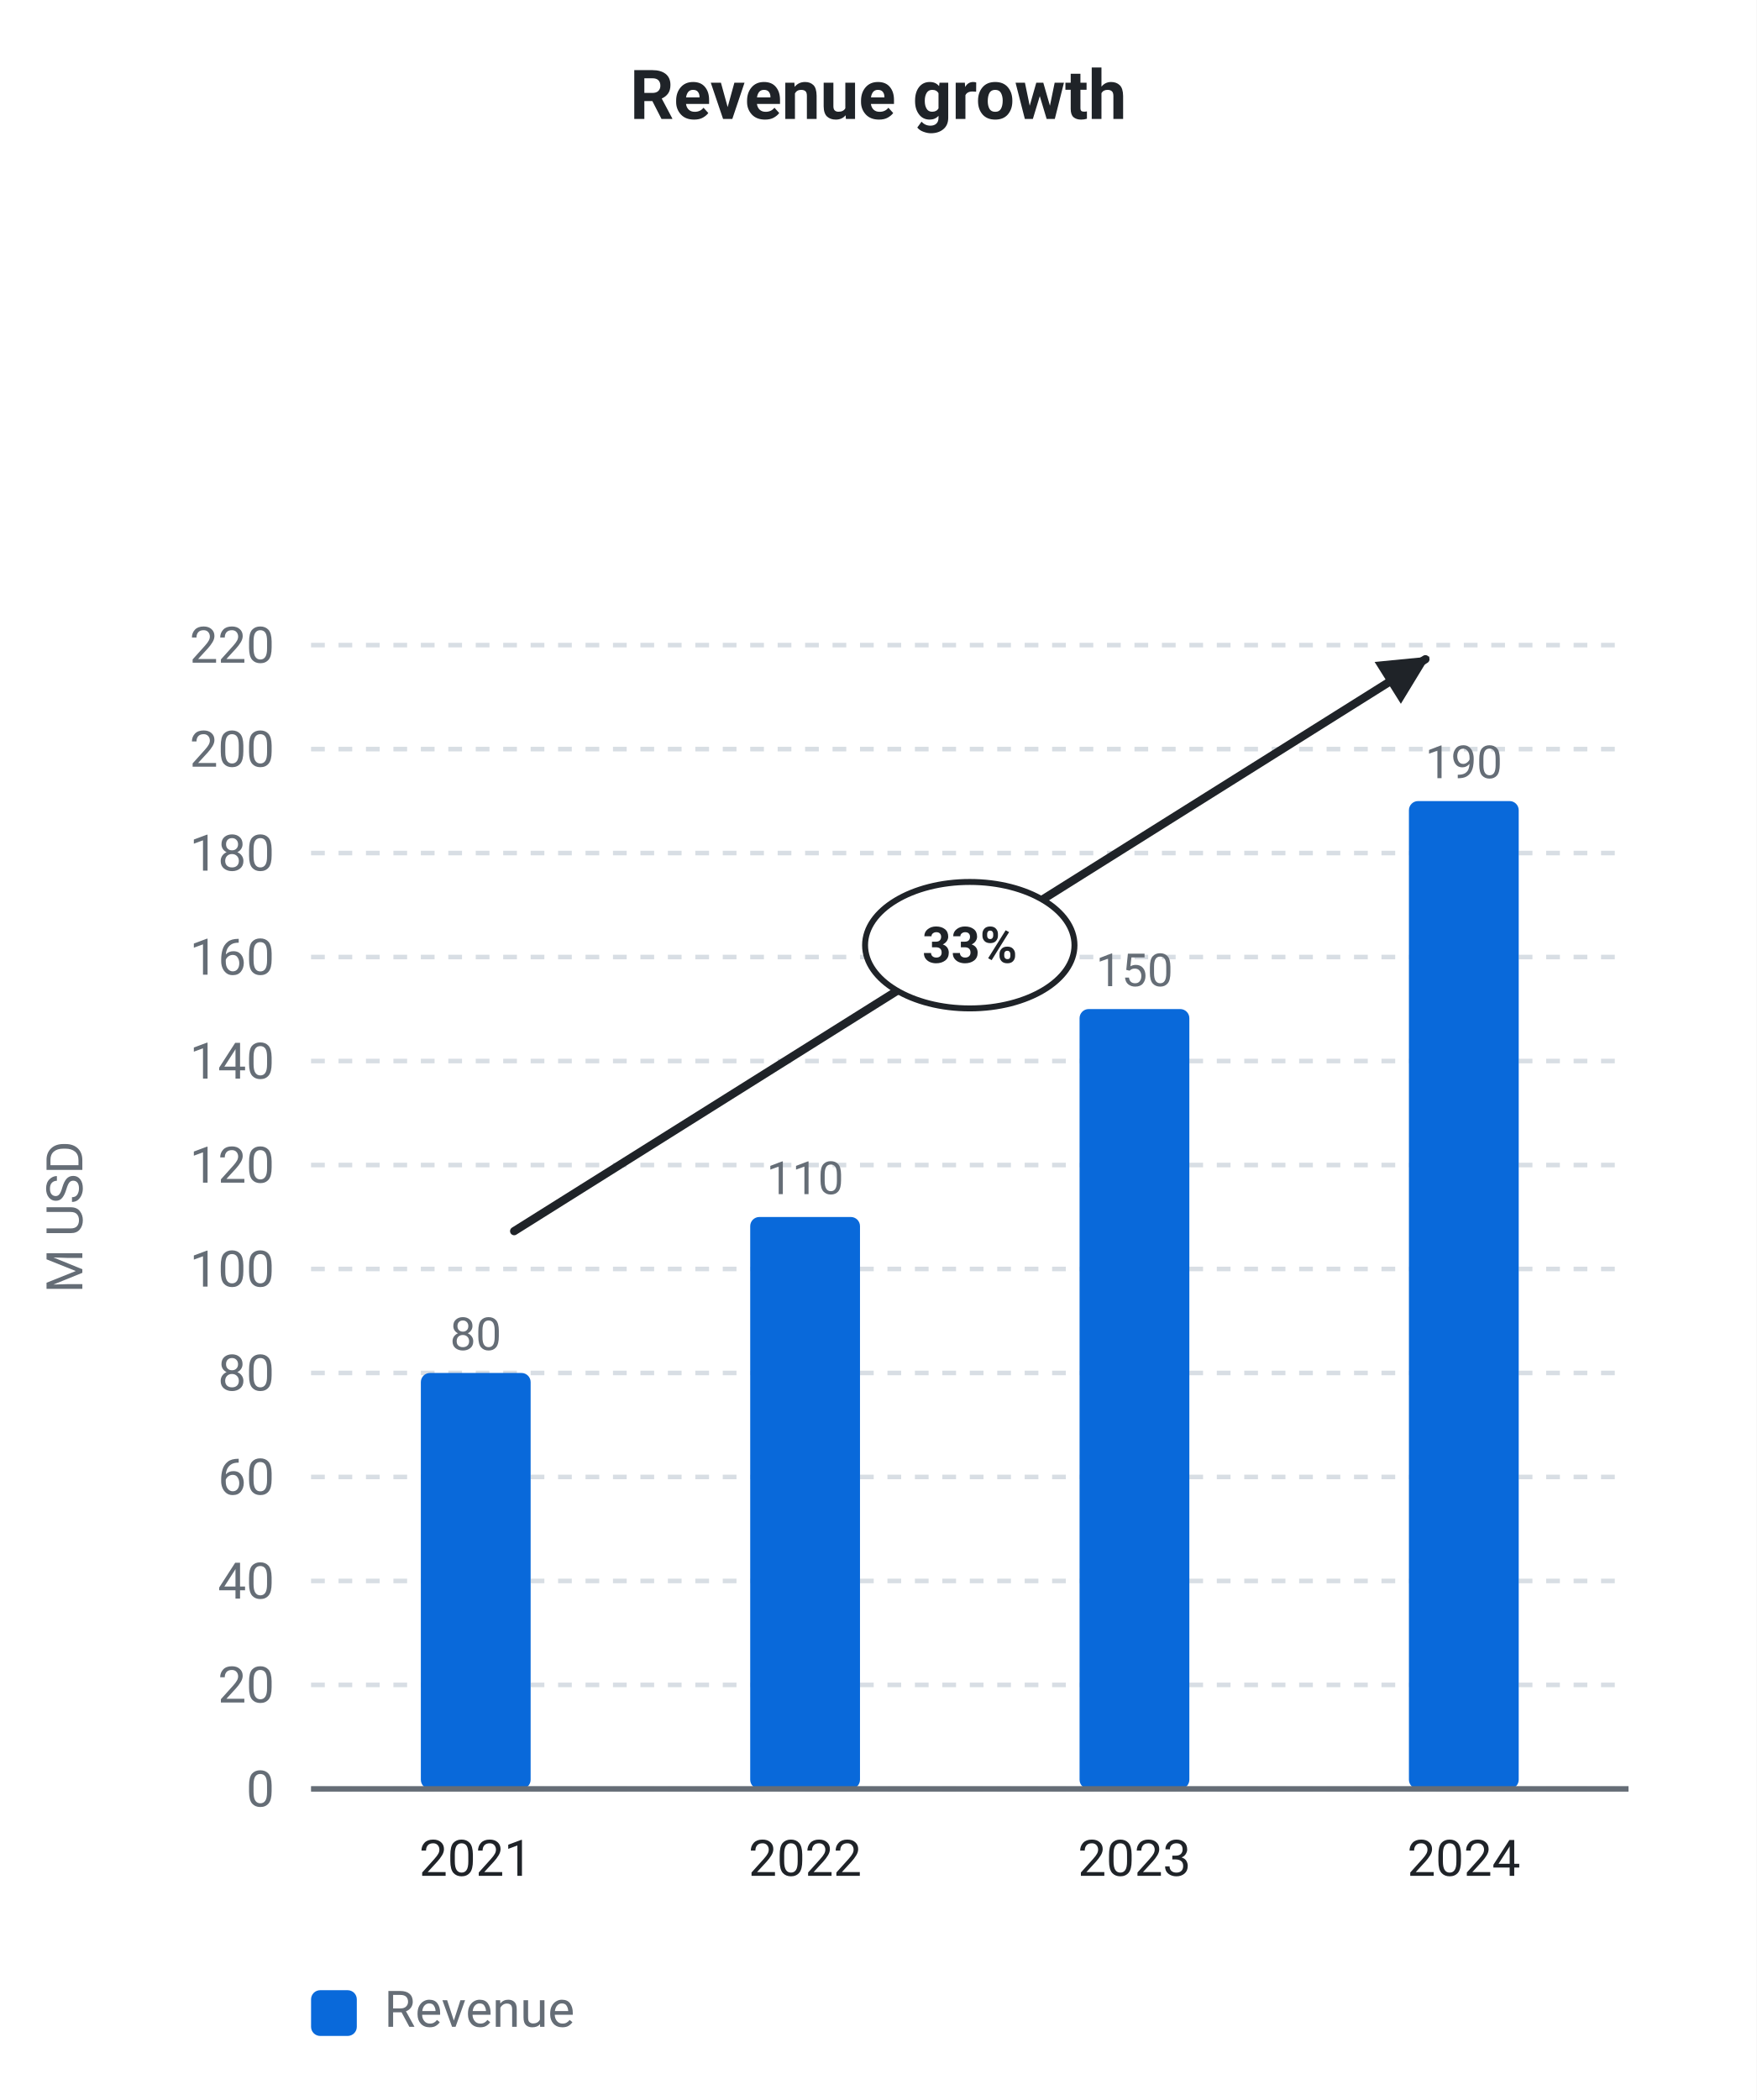
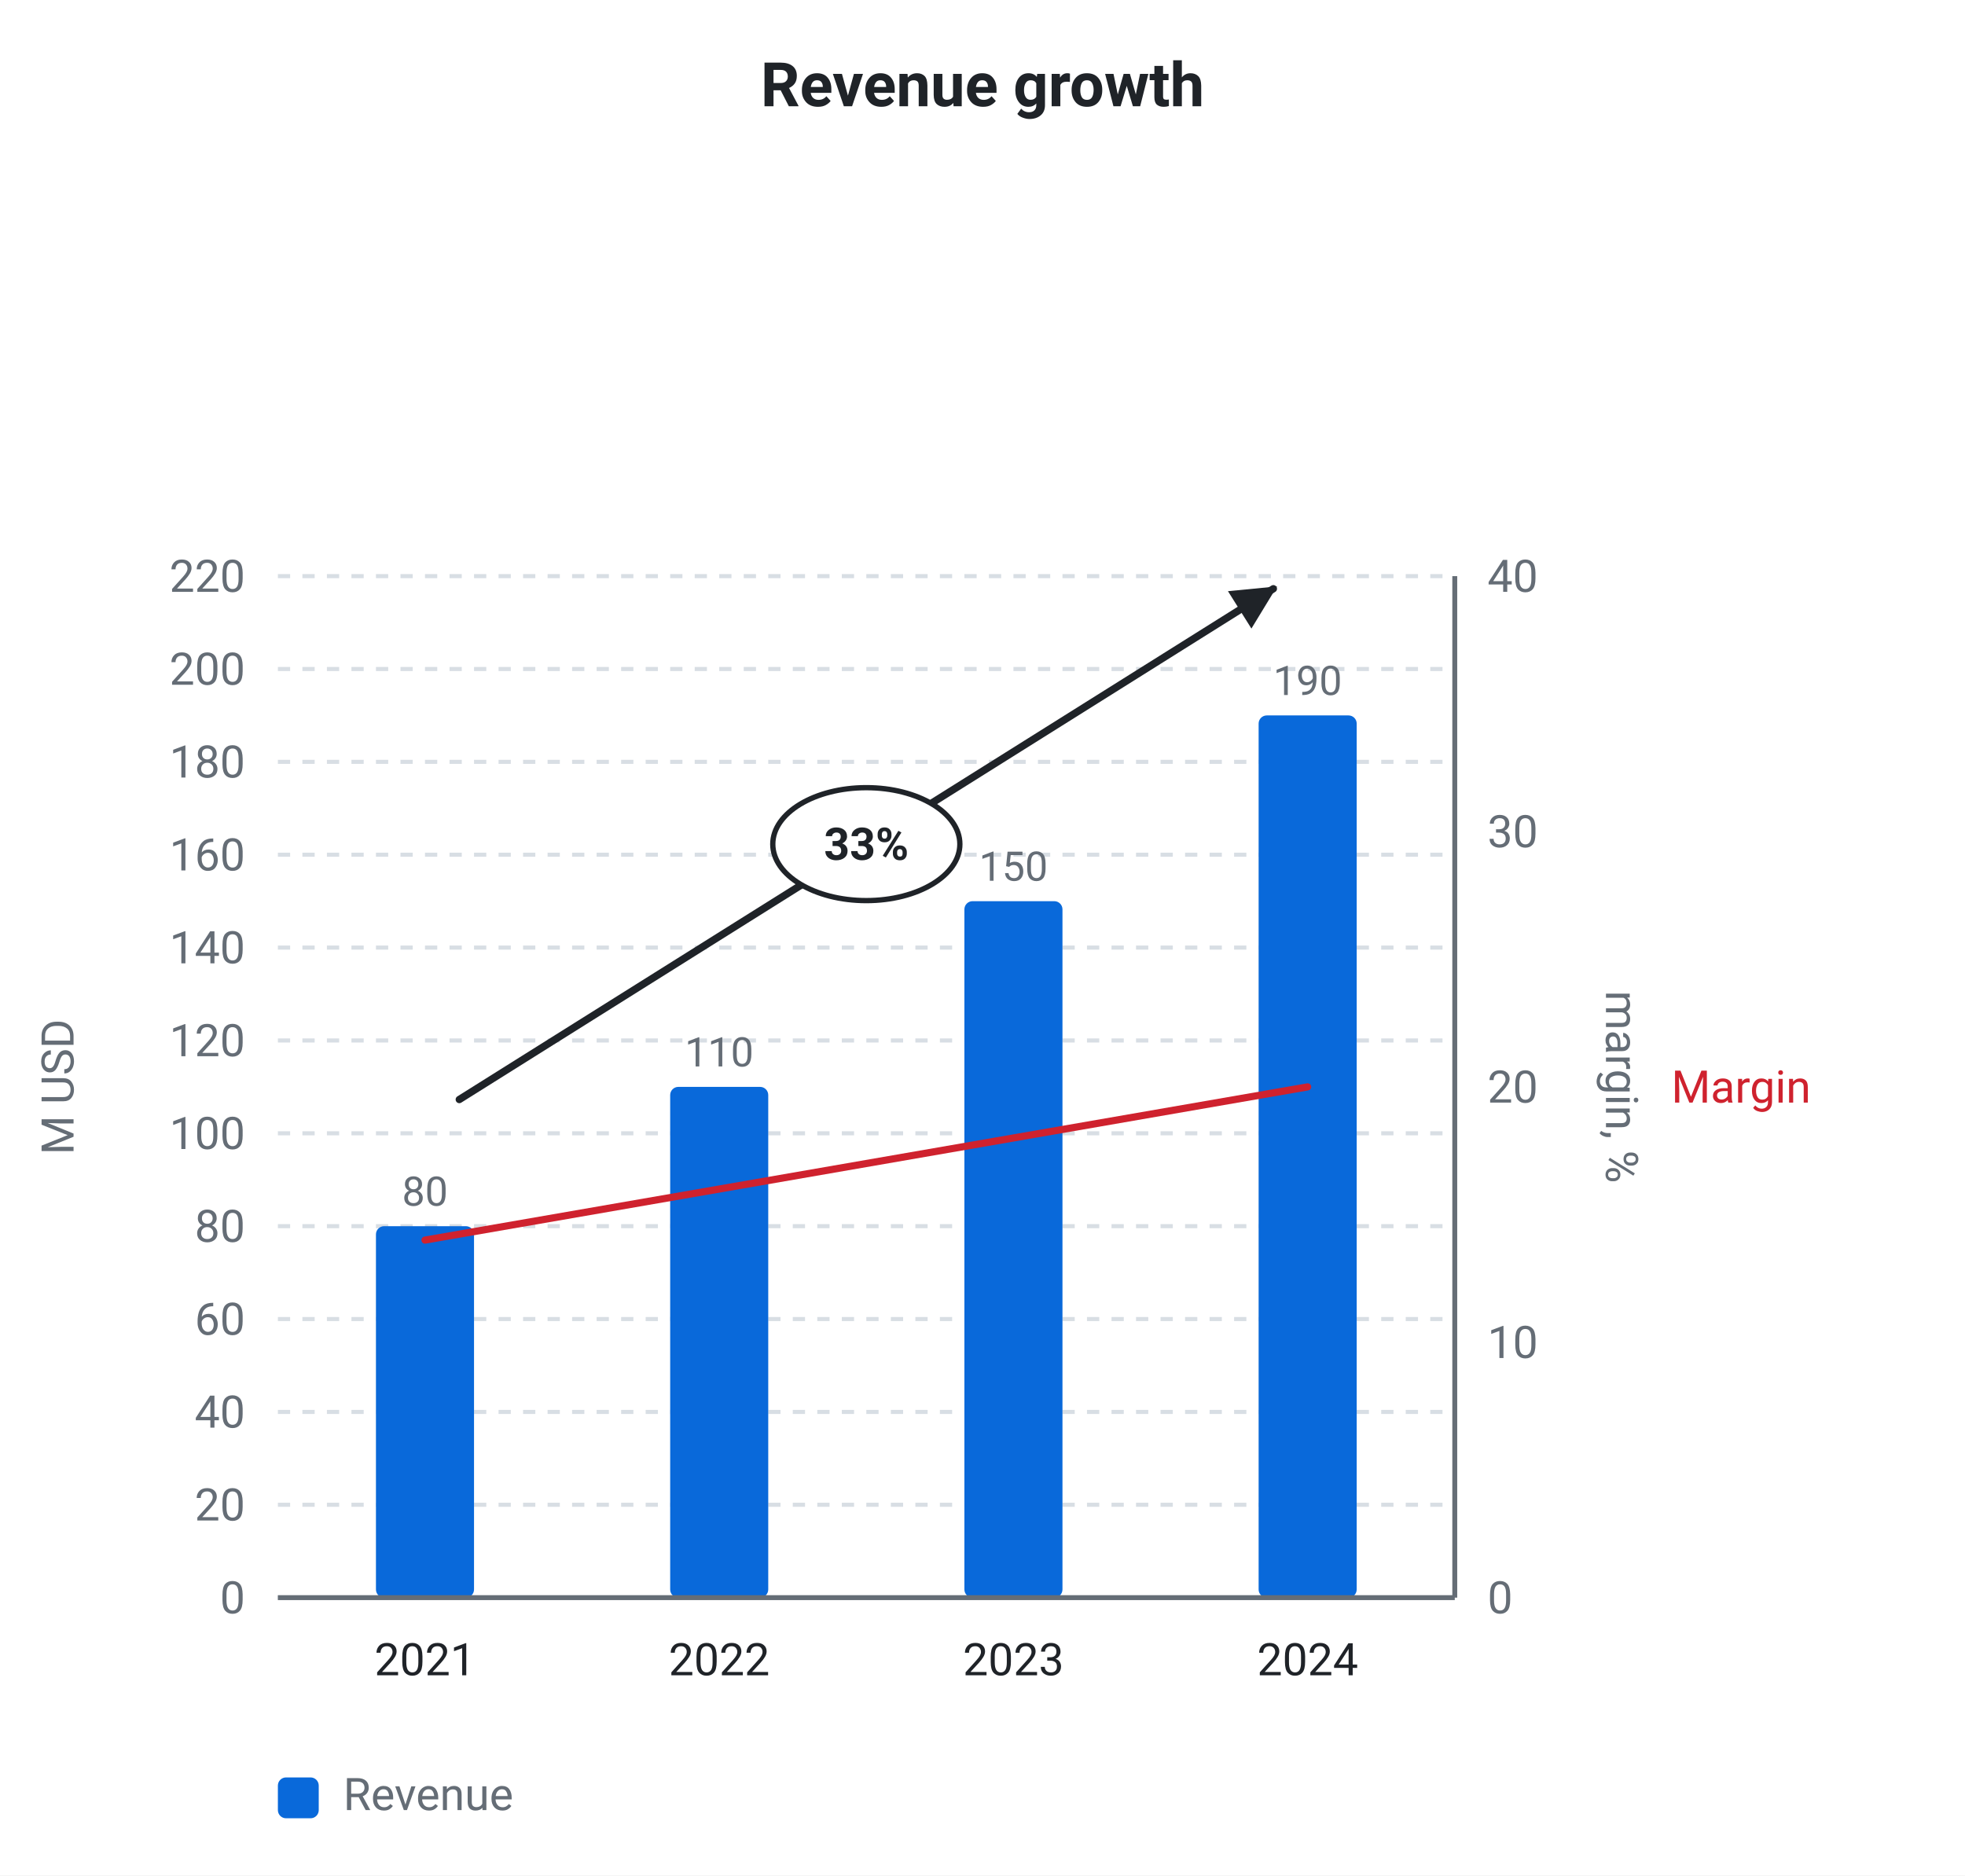
- <svg xmlns="http://www.w3.org/2000/svg" viewBox="0 0 384 459" width="384" height="459" role="img" font-family="system-ui, -apple-system, &quot;Segoe UI&quot;, Roboto, sans-serif">
-   <rect data-bg="canvas" x="0" y="0" width="384" height="459" fill="#ffffff" />
-   <text x="192" y="26" fill="#1f2328" font-size="15" text-anchor="middle" font-weight="600">Revenue growth</text>
+ <svg xmlns="http://www.w3.org/2000/svg" viewBox="0 0 480.86 459" width="480.86" height="459" role="img" font-family="system-ui, -apple-system, &quot;Segoe UI&quot;, Roboto, sans-serif">
+   <rect data-bg="canvas" x="0" y="0" width="480.86" height="459" fill="#ffffff" />
+   <text x="240.43" y="26" fill="#1f2328" font-size="15" text-anchor="middle" font-weight="600">Revenue growth</text>
  <line x1="68" y1="391" x2="356" y2="391" stroke="#d8dee4" stroke-width="1" stroke-dasharray="3 3" />
  <text x="60" y="394.85" fill="#656d76" font-size="11" text-anchor="end">0</text>
  <line x1="68" y1="368.27" x2="356" y2="368.27" stroke="#d8dee4" stroke-width="1" stroke-dasharray="3 3" />
  <text x="60" y="372.12" fill="#656d76" font-size="11" text-anchor="end">20</text>
  <line x1="68" y1="345.55" x2="356" y2="345.55" stroke="#d8dee4" stroke-width="1" stroke-dasharray="3 3" />
  <text x="60" y="349.4" fill="#656d76" font-size="11" text-anchor="end">40</text>
  <line x1="68" y1="322.82" x2="356" y2="322.82" stroke="#d8dee4" stroke-width="1" stroke-dasharray="3 3" />
  <text x="60" y="326.67" fill="#656d76" font-size="11" text-anchor="end">60</text>
  <line x1="68" y1="300.09" x2="356" y2="300.09" stroke="#d8dee4" stroke-width="1" stroke-dasharray="3 3" />
  <text x="60" y="303.94" fill="#656d76" font-size="11" text-anchor="end">80</text>
  <line x1="68" y1="277.36" x2="356" y2="277.36" stroke="#d8dee4" stroke-width="1" stroke-dasharray="3 3" />
  <text x="60" y="281.21" fill="#656d76" font-size="11" text-anchor="end">100</text>
  <line x1="68" y1="254.64" x2="356" y2="254.64" stroke="#d8dee4" stroke-width="1" stroke-dasharray="3 3" />
  <text x="60" y="258.49" fill="#656d76" font-size="11" text-anchor="end">120</text>
  <line x1="68" y1="231.91" x2="356" y2="231.91" stroke="#d8dee4" stroke-width="1" stroke-dasharray="3 3" />
  <text x="60" y="235.76" fill="#656d76" font-size="11" text-anchor="end">140</text>
  <line x1="68" y1="209.18" x2="356" y2="209.18" stroke="#d8dee4" stroke-width="1" stroke-dasharray="3 3" />
  <text x="60" y="213.03" fill="#656d76" font-size="11" text-anchor="end">160</text>
  <line x1="68" y1="186.45" x2="356" y2="186.45" stroke="#d8dee4" stroke-width="1" stroke-dasharray="3 3" />
  <text x="60" y="190.3" fill="#656d76" font-size="11" text-anchor="end">180</text>
  <line x1="68" y1="163.73" x2="356" y2="163.73" stroke="#d8dee4" stroke-width="1" stroke-dasharray="3 3" />
  <text x="60" y="167.58" fill="#656d76" font-size="11" text-anchor="end">200</text>
  <line x1="68" y1="141" x2="356" y2="141" stroke="#d8dee4" stroke-width="1" stroke-dasharray="3 3" />
  <text x="60" y="144.85" fill="#656d76" font-size="11" text-anchor="end">220</text>
  <text x="18" y="266" fill="#656d76" font-size="11" text-anchor="middle" transform="rotate(-90 18 266)">M USD</text>
+   <line x1="356" y1="141" x2="356" y2="391" stroke="#656d76" stroke-width="1.2" data-axis-line="y2" />
+   <text x="364" y="394.85" fill="#656d76" font-size="11" text-anchor="start" data-y2-tick="0">0</text>
+   <text x="364" y="332.35" fill="#656d76" font-size="11" text-anchor="start" data-y2-tick="10">10</text>
+   <text x="364" y="269.85" fill="#656d76" font-size="11" text-anchor="start" data-y2-tick="20">20</text>
+   <text x="364" y="207.35" fill="#656d76" font-size="11" text-anchor="start" data-y2-tick="30">30</text>
+   <text x="364" y="144.85" fill="#656d76" font-size="11" text-anchor="start" data-y2-tick="40">40</text>
+   <text x="393" y="266" fill="#656d76" font-size="11" text-anchor="middle" transform="rotate(90 393 266)" data-y2-label="1">margin, %</text>
  <rect x="92" y="300.09" width="24" height="90.91" fill="#0969da" rx="2" data-bar="0-0" />
  <text x="104" y="295.09" fill="#656d76" font-size="10" text-anchor="middle">80</text>
  <text x="104" y="410" fill="#1f2328" font-size="11" text-anchor="middle">2021</text>
  <rect x="164" y="266" width="24" height="125" fill="#0969da" rx="2" data-bar="1-0" />
  <text x="176" y="261" fill="#656d76" font-size="10" text-anchor="middle">110</text>
  <text x="176" y="410" fill="#1f2328" font-size="11" text-anchor="middle">2022</text>
  <rect x="236" y="220.55" width="24" height="170.45" fill="#0969da" rx="2" data-bar="2-0" />
  <text x="248" y="215.55" fill="#656d76" font-size="10" text-anchor="middle">150</text>
  <text x="248" y="410" fill="#1f2328" font-size="11" text-anchor="middle">2023</text>
  <rect x="308" y="175.09" width="24" height="215.91" fill="#0969da" rx="2" data-bar="3-0" />
  <text x="320" y="170.09" fill="#656d76" font-size="10" text-anchor="middle">190</text>
  <text x="320" y="410" fill="#1f2328" font-size="11" text-anchor="middle">2024</text>
  <line x1="68" y1="391" x2="356" y2="391" stroke="#656d76" stroke-width="1.2" />
+   <polyline points="104,303.5 176,291 248,278.5 320,266" fill="none" stroke="#cf222e" stroke-width="1.75" stroke-linejoin="round" stroke-linecap="round" data-line="0" data-axis="y2" />
+   <text x="409" y="269.85" fill="#cf222e" font-size="11" text-anchor="start" data-line-label="Margin">Margin</text>
  <defs>
    <marker id="ext-series-cagr-arrow" viewBox="0 0 10 10" refX="9" refY="5" markerWidth="6" markerHeight="6" orient="auto-start-reverse">
      <path d="M 0 0 L 10 5 L 0 10 z" fill="#1f2328" />
    </marker>
  </defs>
  <line x1="112.4" y1="269.09" x2="311.6" y2="144.09" stroke="#1f2328" stroke-width="1.8" stroke-linecap="round" marker-end="url(#ext-series-cagr-arrow)" data-cagr="0:1-4" />
  <ellipse data-cagr-oval="0" cx="212" cy="206.59" rx="22.89" ry="13.82" fill="#ffffff" stroke="#1f2328" stroke-width="1.3" />
  <text x="212" y="210.44" fill="#1f2328" font-size="11" text-anchor="middle" font-weight="600" data-cagr-label="33%">33%</text>
  <rect x="68" y="435" width="10" height="10" fill="#0969da" rx="2" />
  <text x="84" y="443" fill="#656d76" font-size="11" text-anchor="start">Revenue</text>
</svg>
